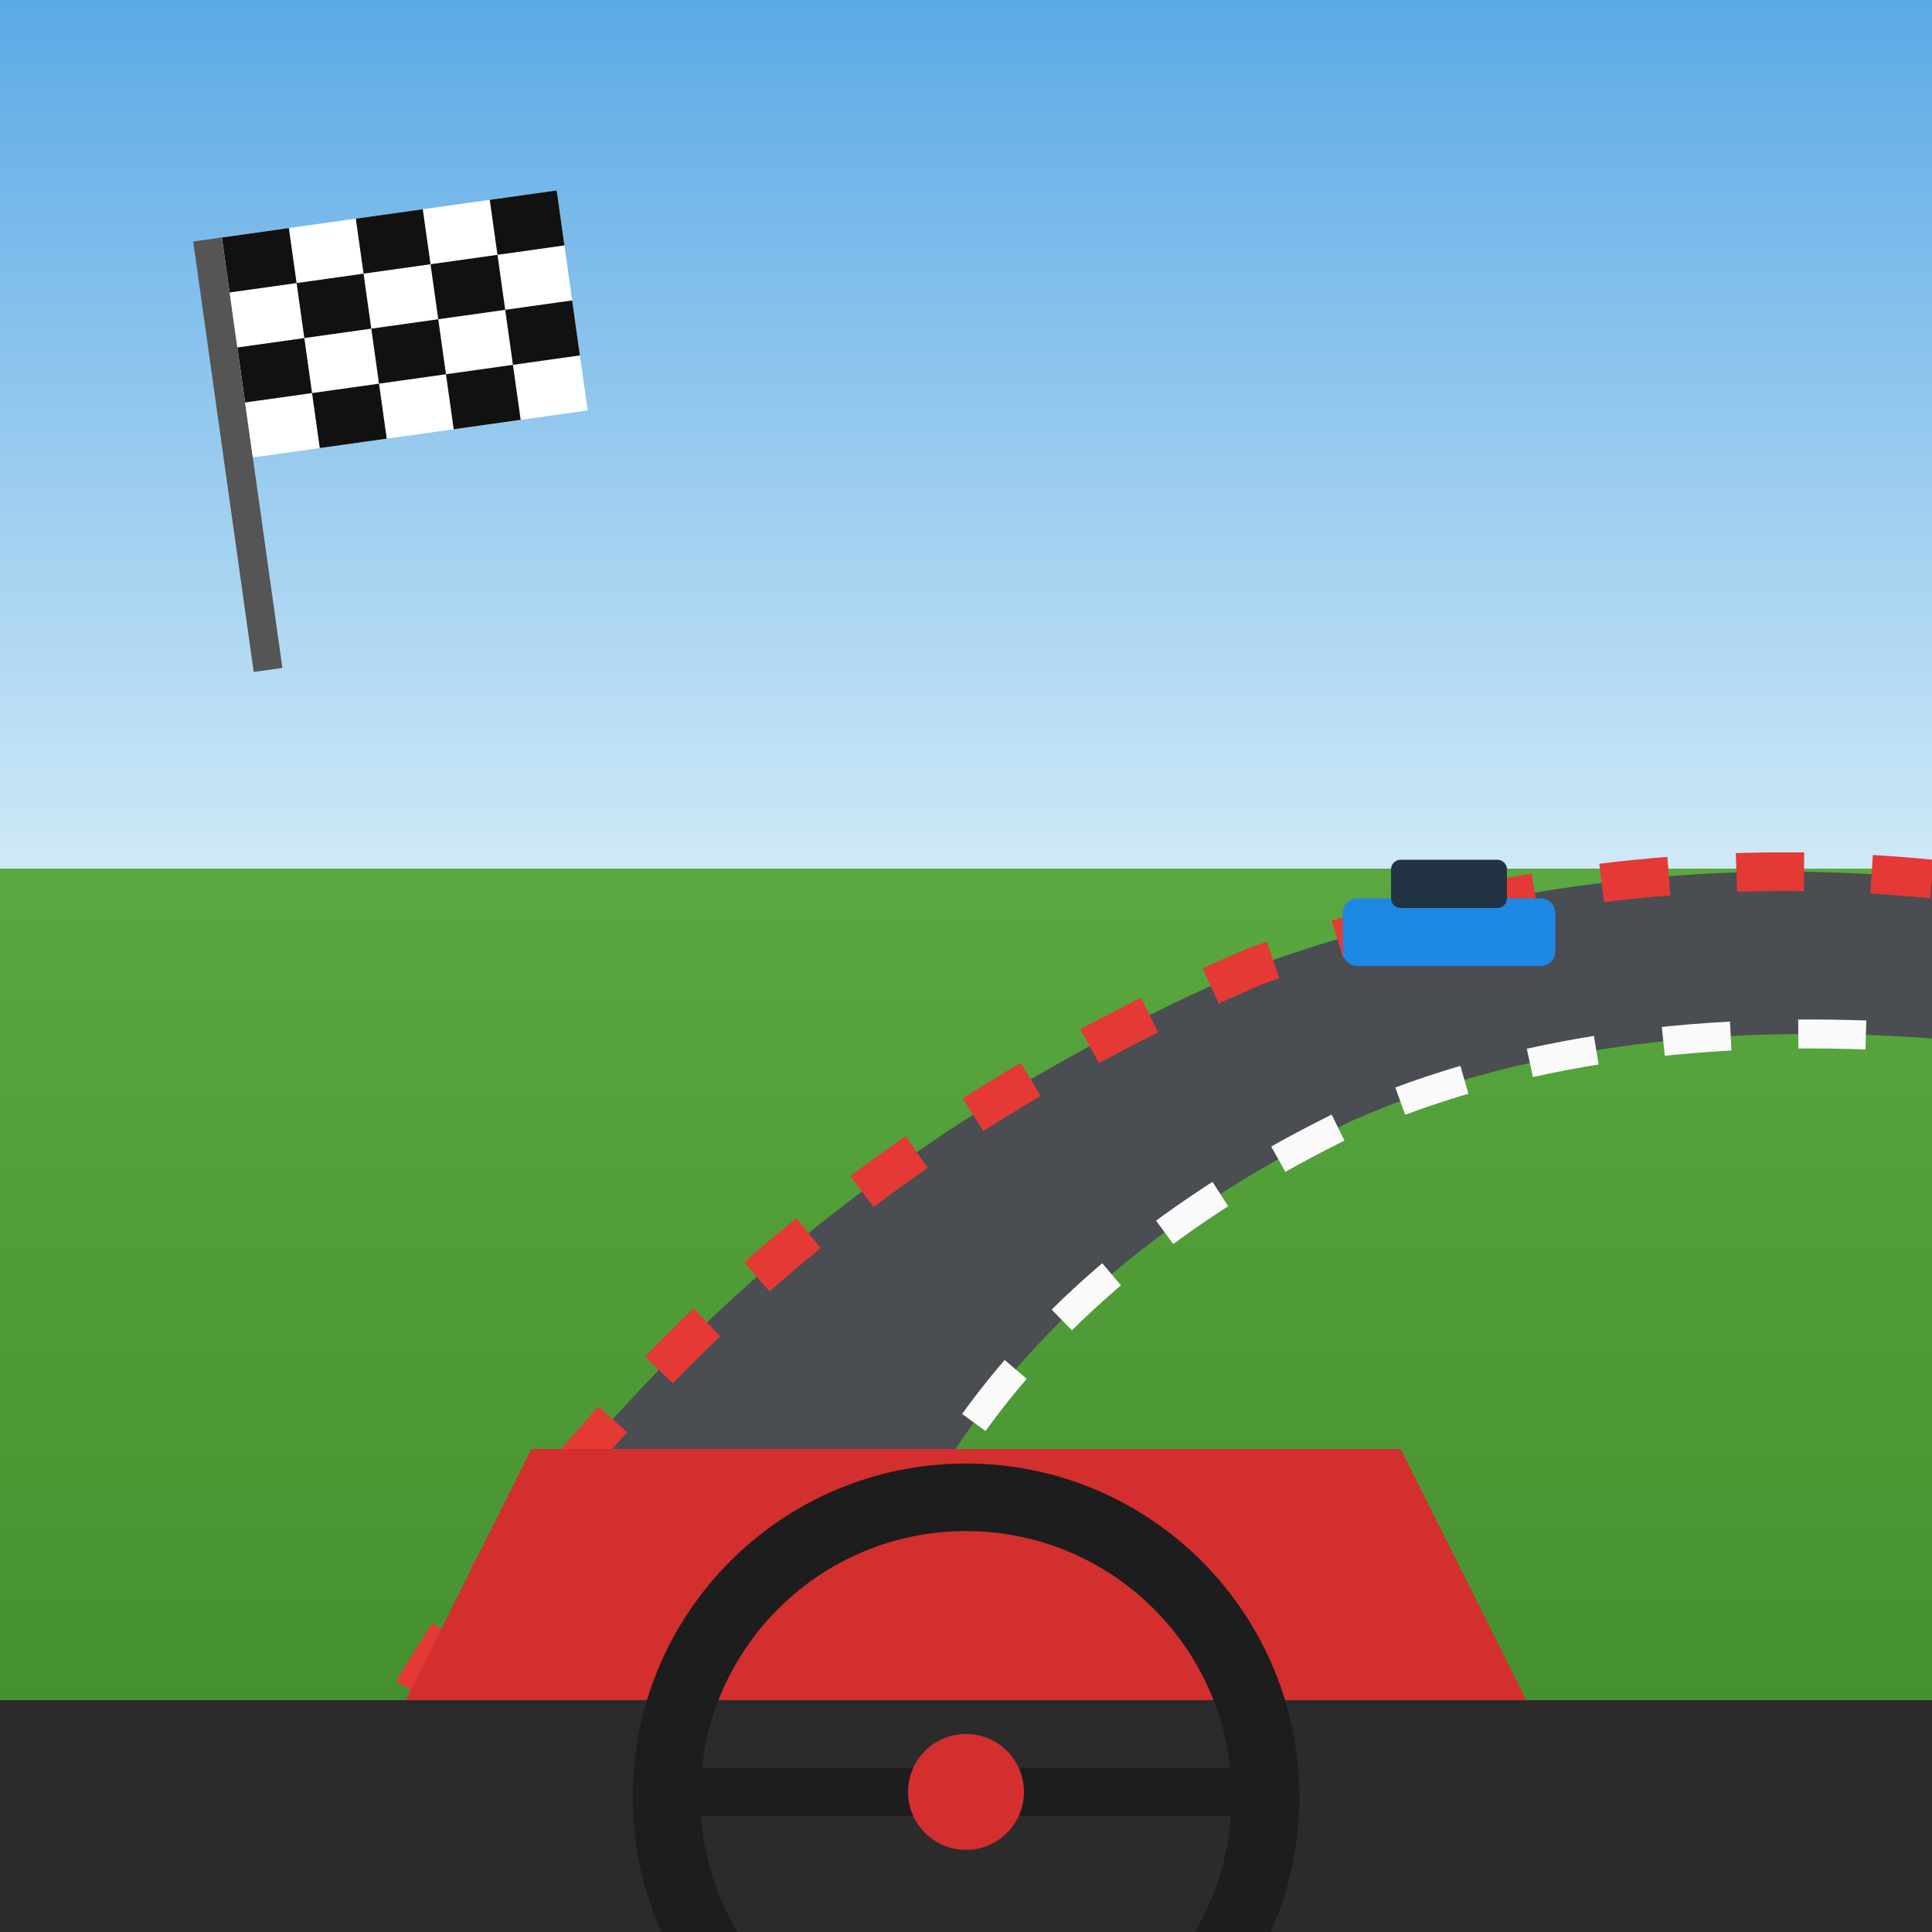
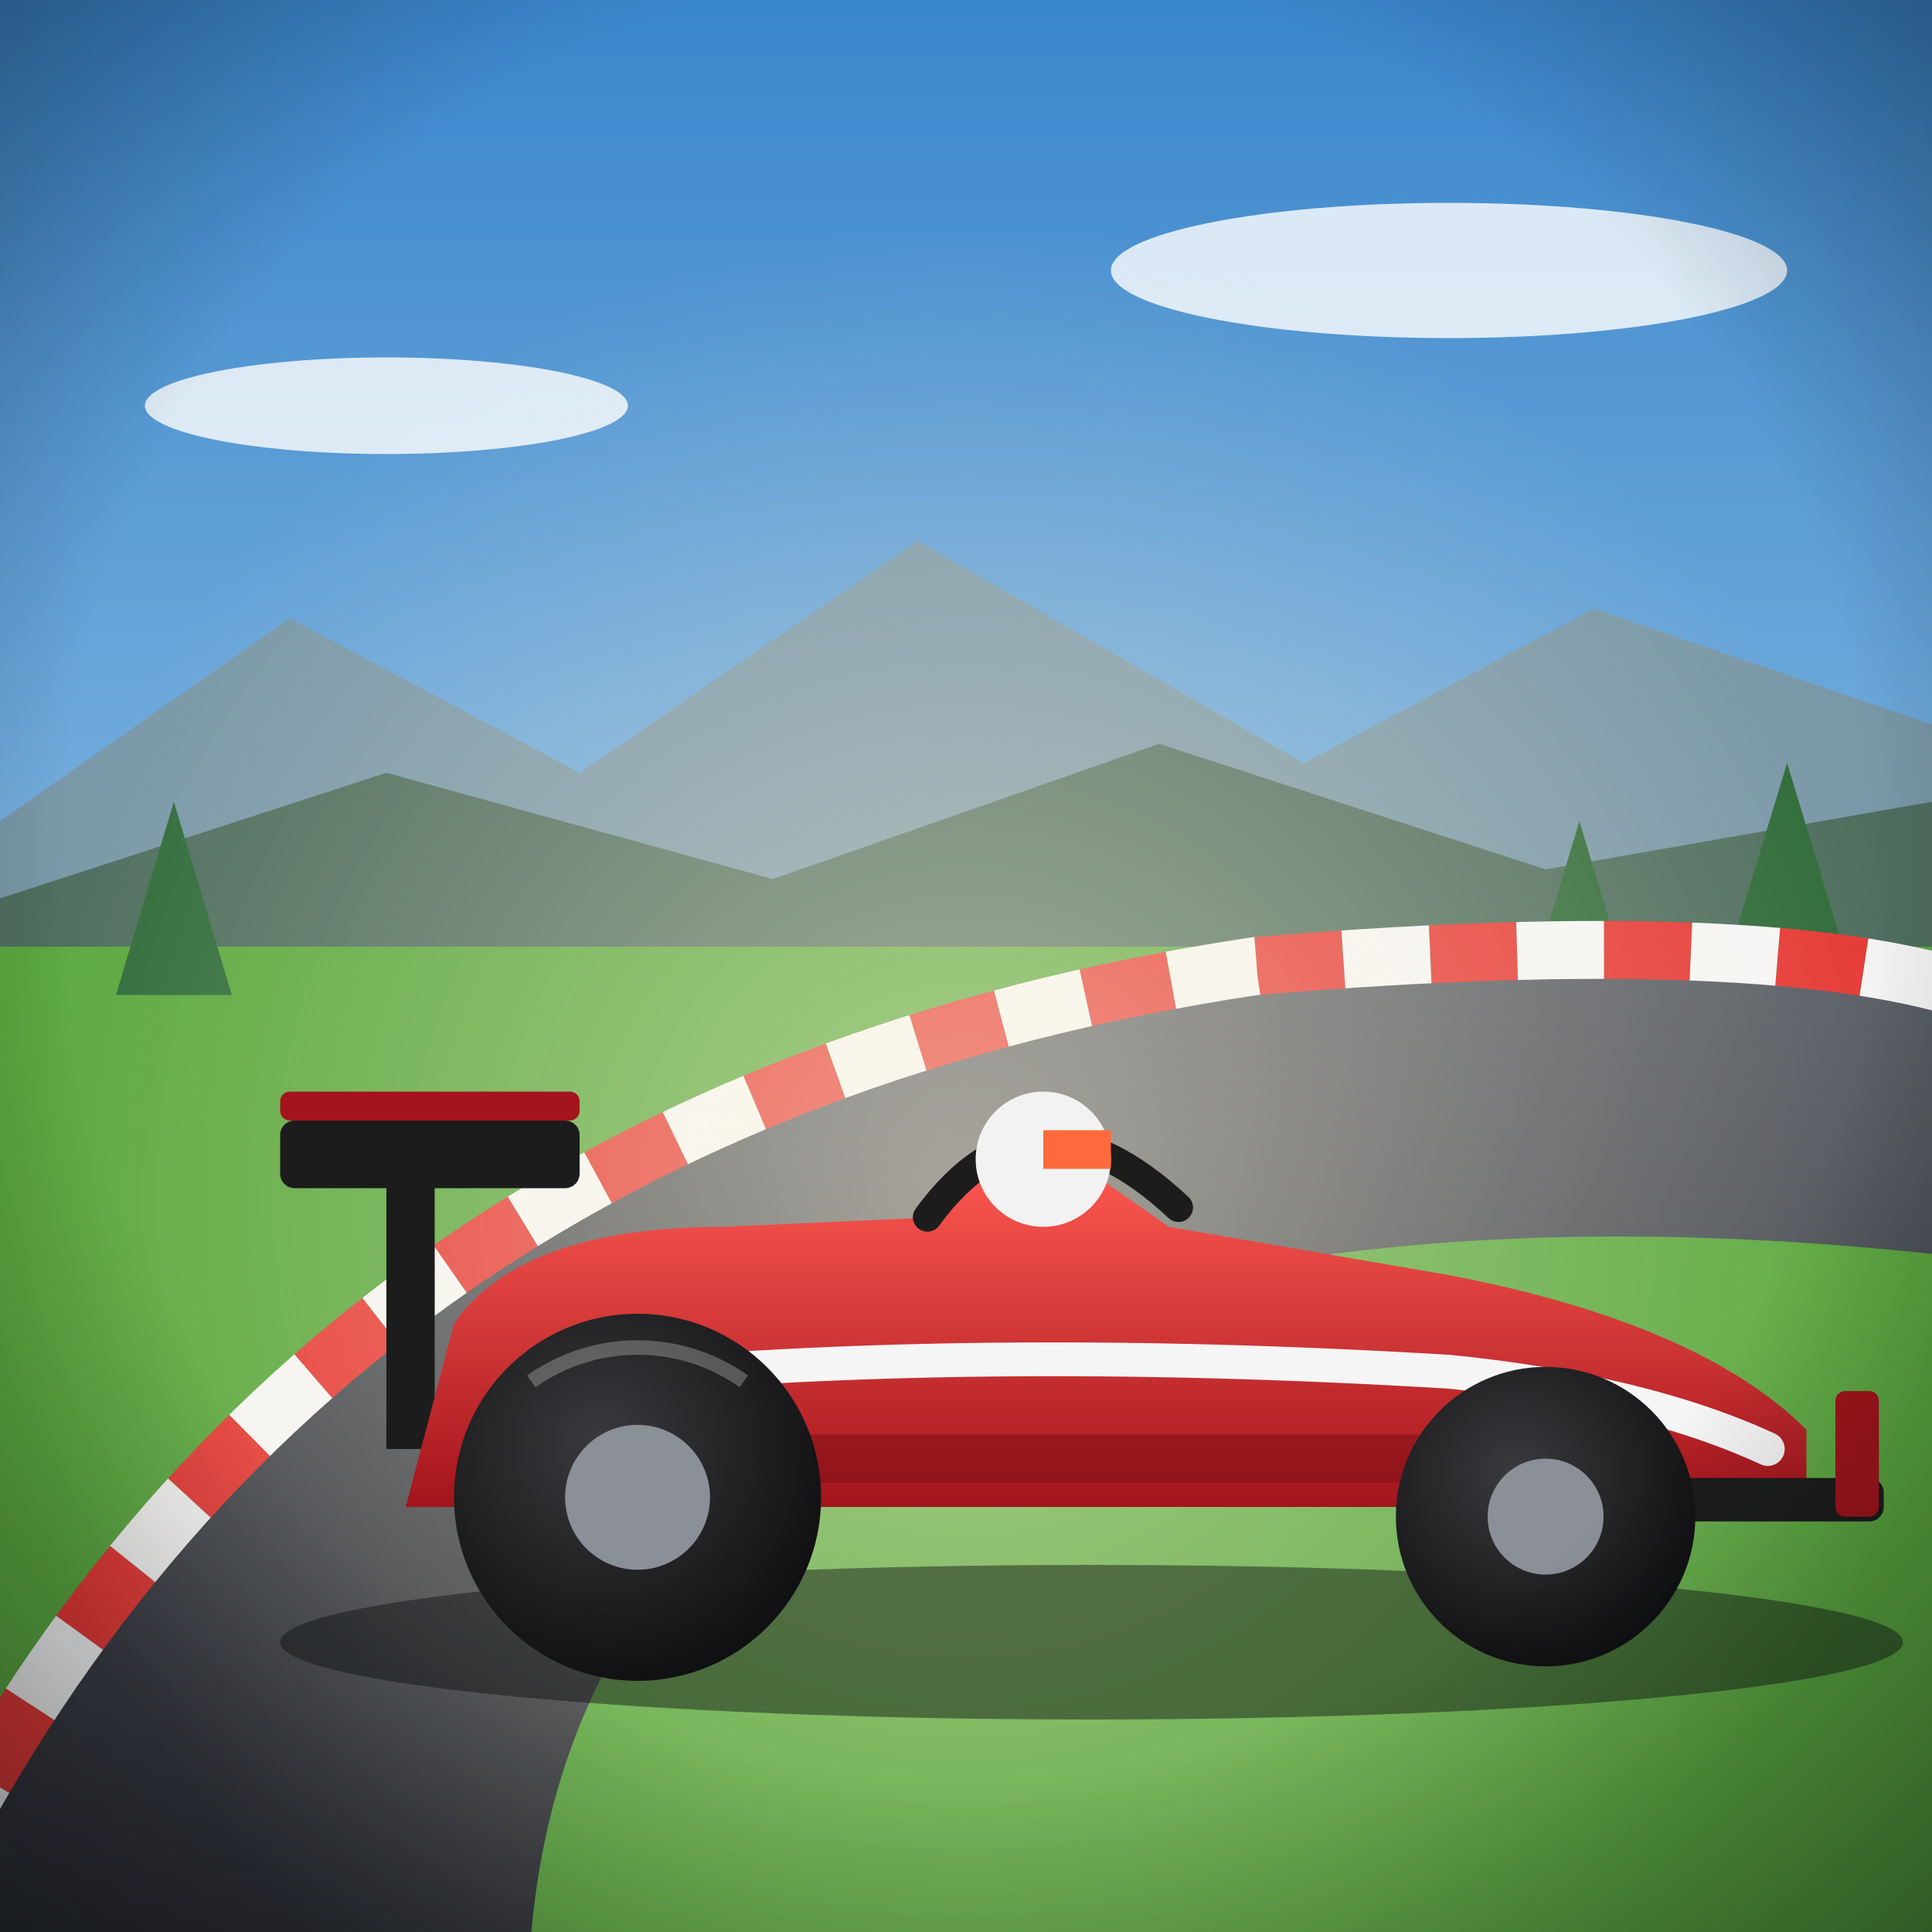
<svg xmlns="http://www.w3.org/2000/svg" viewBox="0 0 400 400">
  <defs>
    <linearGradient id="cielo" x1="0" y1="0" x2="0" y2="1">
-       <stop offset="0" stop-color="#5aa9e6" />
-       <stop offset="0.45" stop-color="#cfe9f7" />
-       <stop offset="0.45" stop-color="#5aa83f" />
-       <stop offset="1" stop-color="#3f8a2c" />
+       <stop offset="0" stop-color="#3a86cc" />
+       <stop offset="1" stop-color="#bfe0f2" />
    </linearGradient>
+     <radialGradient id="foco" cx="0.5" cy="0.62" r="0.5">
+       <stop offset="0" stop-color="#fff6dc" stop-opacity="0.5" />
+       <stop offset="1" stop-color="#fff6dc" stop-opacity="0" />
+     </radialGradient>
+     <linearGradient id="asfalto" x1="0" y1="0" x2="0" y2="1">
+       <stop offset="0" stop-color="#5c6068" />
+       <stop offset="1" stop-color="#2c2f35" />
+     </linearGradient>
+     <linearGradient id="pintura" x1="0" y1="0" x2="0" y2="1">
+       <stop offset="0" stop-color="#ff5a52" />
+       <stop offset="1" stop-color="#a3141c" />
+     </linearGradient>
+     <radialGradient id="rueda" cx="0.4" cy="0.35" r="0.7">
+       <stop offset="0" stop-color="#3a3a3e" />
+       <stop offset="1" stop-color="#0e0e10" />
+     </radialGradient>
+     <linearGradient id="velocidad" x1="0" y1="0" x2="1" y2="0">
+       <stop offset="0" stop-color="#ff6a3d" stop-opacity="0" />
+       <stop offset="1" stop-color="#ff6a3d" stop-opacity="0.7" />
+     </linearGradient>
+     <radialGradient id="vineta" cx="0.5" cy="0.45" r="0.75">
+       <stop offset="0.62" stop-color="#05060a" stop-opacity="0" />
+       <stop offset="1" stop-color="#05060a" stop-opacity="0.5" />
+     </radialGradient>
  </defs>
  <rect width="400" height="400" fill="url(#cielo)" />
-   <path d="M60 400 Q120 260 260 200 Q330 175 400 182 L400 215 Q330 210 280 232 Q170 285 170 400 Z" fill="#4a4d52" />
-   <path d="M60 400 Q120 260 260 200 Q330 175 400 182" fill="none" stroke="#e53935" stroke-width="8" stroke-dasharray="14 14" />
-   <path d="M170 400 Q170 285 280 232 Q330 210 400 215" fill="none" stroke="#fafafa" stroke-width="6" stroke-dasharray="14 14" />
-   <g transform="translate(300 196)">
-     <rect x="-22" y="-10" width="44" height="14" rx="3" fill="#1e88e5" />
-     <rect x="-12" y="-18" width="24" height="10" rx="2" fill="#223344" />
+   <g fill="#ffffff" opacity="0.8">
+     <ellipse cx="300" cy="56" rx="70" ry="14" />
+     <ellipse cx="80" cy="84" rx="50" ry="10" />
  </g>
-   <path d="M60 400 L110 300 L290 300 L340 400 Z" fill="#d32f2f" />
-   <rect x="0" y="352" width="400" height="48" fill="#2b2b2b" />
-   <circle cx="200" cy="372" r="62" fill="none" stroke="#1d1d1d" stroke-width="14" />
-   <rect x="140" y="366" width="120" height="10" fill="#1d1d1d" />
-   <circle cx="200" cy="371" r="12" fill="#d32f2f" />
-   <g transform="translate(40 50) rotate(-8)">
-     <rect x="0" y="0" width="6" height="90" fill="#555" />
-     <g>
-       <rect x="6" y="0" width="70" height="46" fill="#fff" />
-       <path d="M6 0h14v11.5H6zM34 0h14v11.5H34zM62 0h14v11.5H62zM20 11.5h14V23H20zM48 11.5h14V23H48zM6 23h14v11.5H6zM34 23h14v11.5H34zM62 23h14v11.5H62zM20 34.5h14V46H20zM48 34.5h14V46H48z" fill="#111" />
-     </g>
+   <path d="M0 170 L60 128 L120 160 L190 112 L270 158 L330 126 L400 150 V190 H0 Z" fill="#7a98a8" />
+   <path d="M0 186 L80 160 L160 182 L240 154 L320 180 L400 166 V200 H0 Z" fill="#4f6e5f" />
+   <rect x="0" y="196" width="400" height="204" fill="#5aa83f" />
+   <g fill="#2f6b3a">
+     <path d="M24 206 l12 -40 l12 40 z" />
+     <path d="M356 204 l14 -46 l14 46 z" />
+     <path d="M318 200 l9 -30 l9 30 z" />
  </g>
+   <path d="M-20 400 Q60 230 260 200 Q380 190 420 210 V262 Q330 250 260 262 Q120 290 110 400 Z" fill="url(#asfalto)" />
+   <path d="M-20 400 Q60 230 260 200 Q380 190 420 210" fill="none" stroke="#e53935" stroke-width="12" stroke-dasharray="18 18" />
+   <path d="M-20 400 Q60 230 260 200 Q380 190 420 210" fill="none" stroke="#f5f5f5" stroke-width="12" stroke-dasharray="18 18" stroke-dashoffset="18" />
+   <rect width="400" height="400" fill="url(#foco)" />
+   <g stroke="url(#velocidad)" stroke-width="7" stroke-linecap="round">
+     <path d="M10 270 H150" />
+     <path d="M30 300 H140" />
+     <path d="M0 330 H120" />
+   </g>
+   <ellipse cx="226" cy="340" rx="168" ry="16" fill="#0c0d10" opacity="0.45" />
+   <rect x="58" y="226" width="62" height="6" rx="2" fill="#a3141c" />
+   <rect x="58" y="232" width="62" height="14" rx="3" fill="#1c1c1c" />
+   <rect x="80" y="244" width="10" height="56" fill="#1c1c1c" />
+   <path d="M84 312 L94 274 Q108 254 150 254 L194 252 Q204 238 222 240 L242 254 L300 264 Q352 274 374 296 L374 312 Z" fill="url(#pintura)" />
+   <path d="M140 302 H300" stroke="#7a0f15" stroke-width="10" opacity="0.5" />
+   <path d="M120 286 Q200 278 300 284 Q340 288 366 300" fill="none" stroke="#f5f5f5" stroke-width="7" stroke-linecap="round" />
+   <path d="M192 252 Q214 222 244 250" fill="none" stroke="#1c1c1c" stroke-width="6" stroke-linecap="round" />
+   <circle cx="216" cy="240" r="14" fill="#f2f2f2" />
+   <path d="M216 234 h14 v8 h-14 z" fill="#ff6a3d" />
+   <rect x="318" y="306" width="72" height="9" rx="3" fill="#1c1c1c" />
+   <rect x="380" y="288" width="9" height="26" rx="2" fill="#a3141c" />
+   <circle cx="132" cy="310" r="38" fill="url(#rueda)" />
+   <circle cx="132" cy="310" r="15" fill="#8a8f98" />
+   <circle cx="320" cy="314" r="31" fill="url(#rueda)" />
+   <circle cx="320" cy="314" r="12" fill="#8a8f98" />
+   <path d="M110 286 a38 38 0 0 1 44 0" stroke="#ffffff" stroke-width="3" fill="none" opacity="0.25" />
+   <rect width="400" height="400" fill="url(#vineta)" />
</svg>
